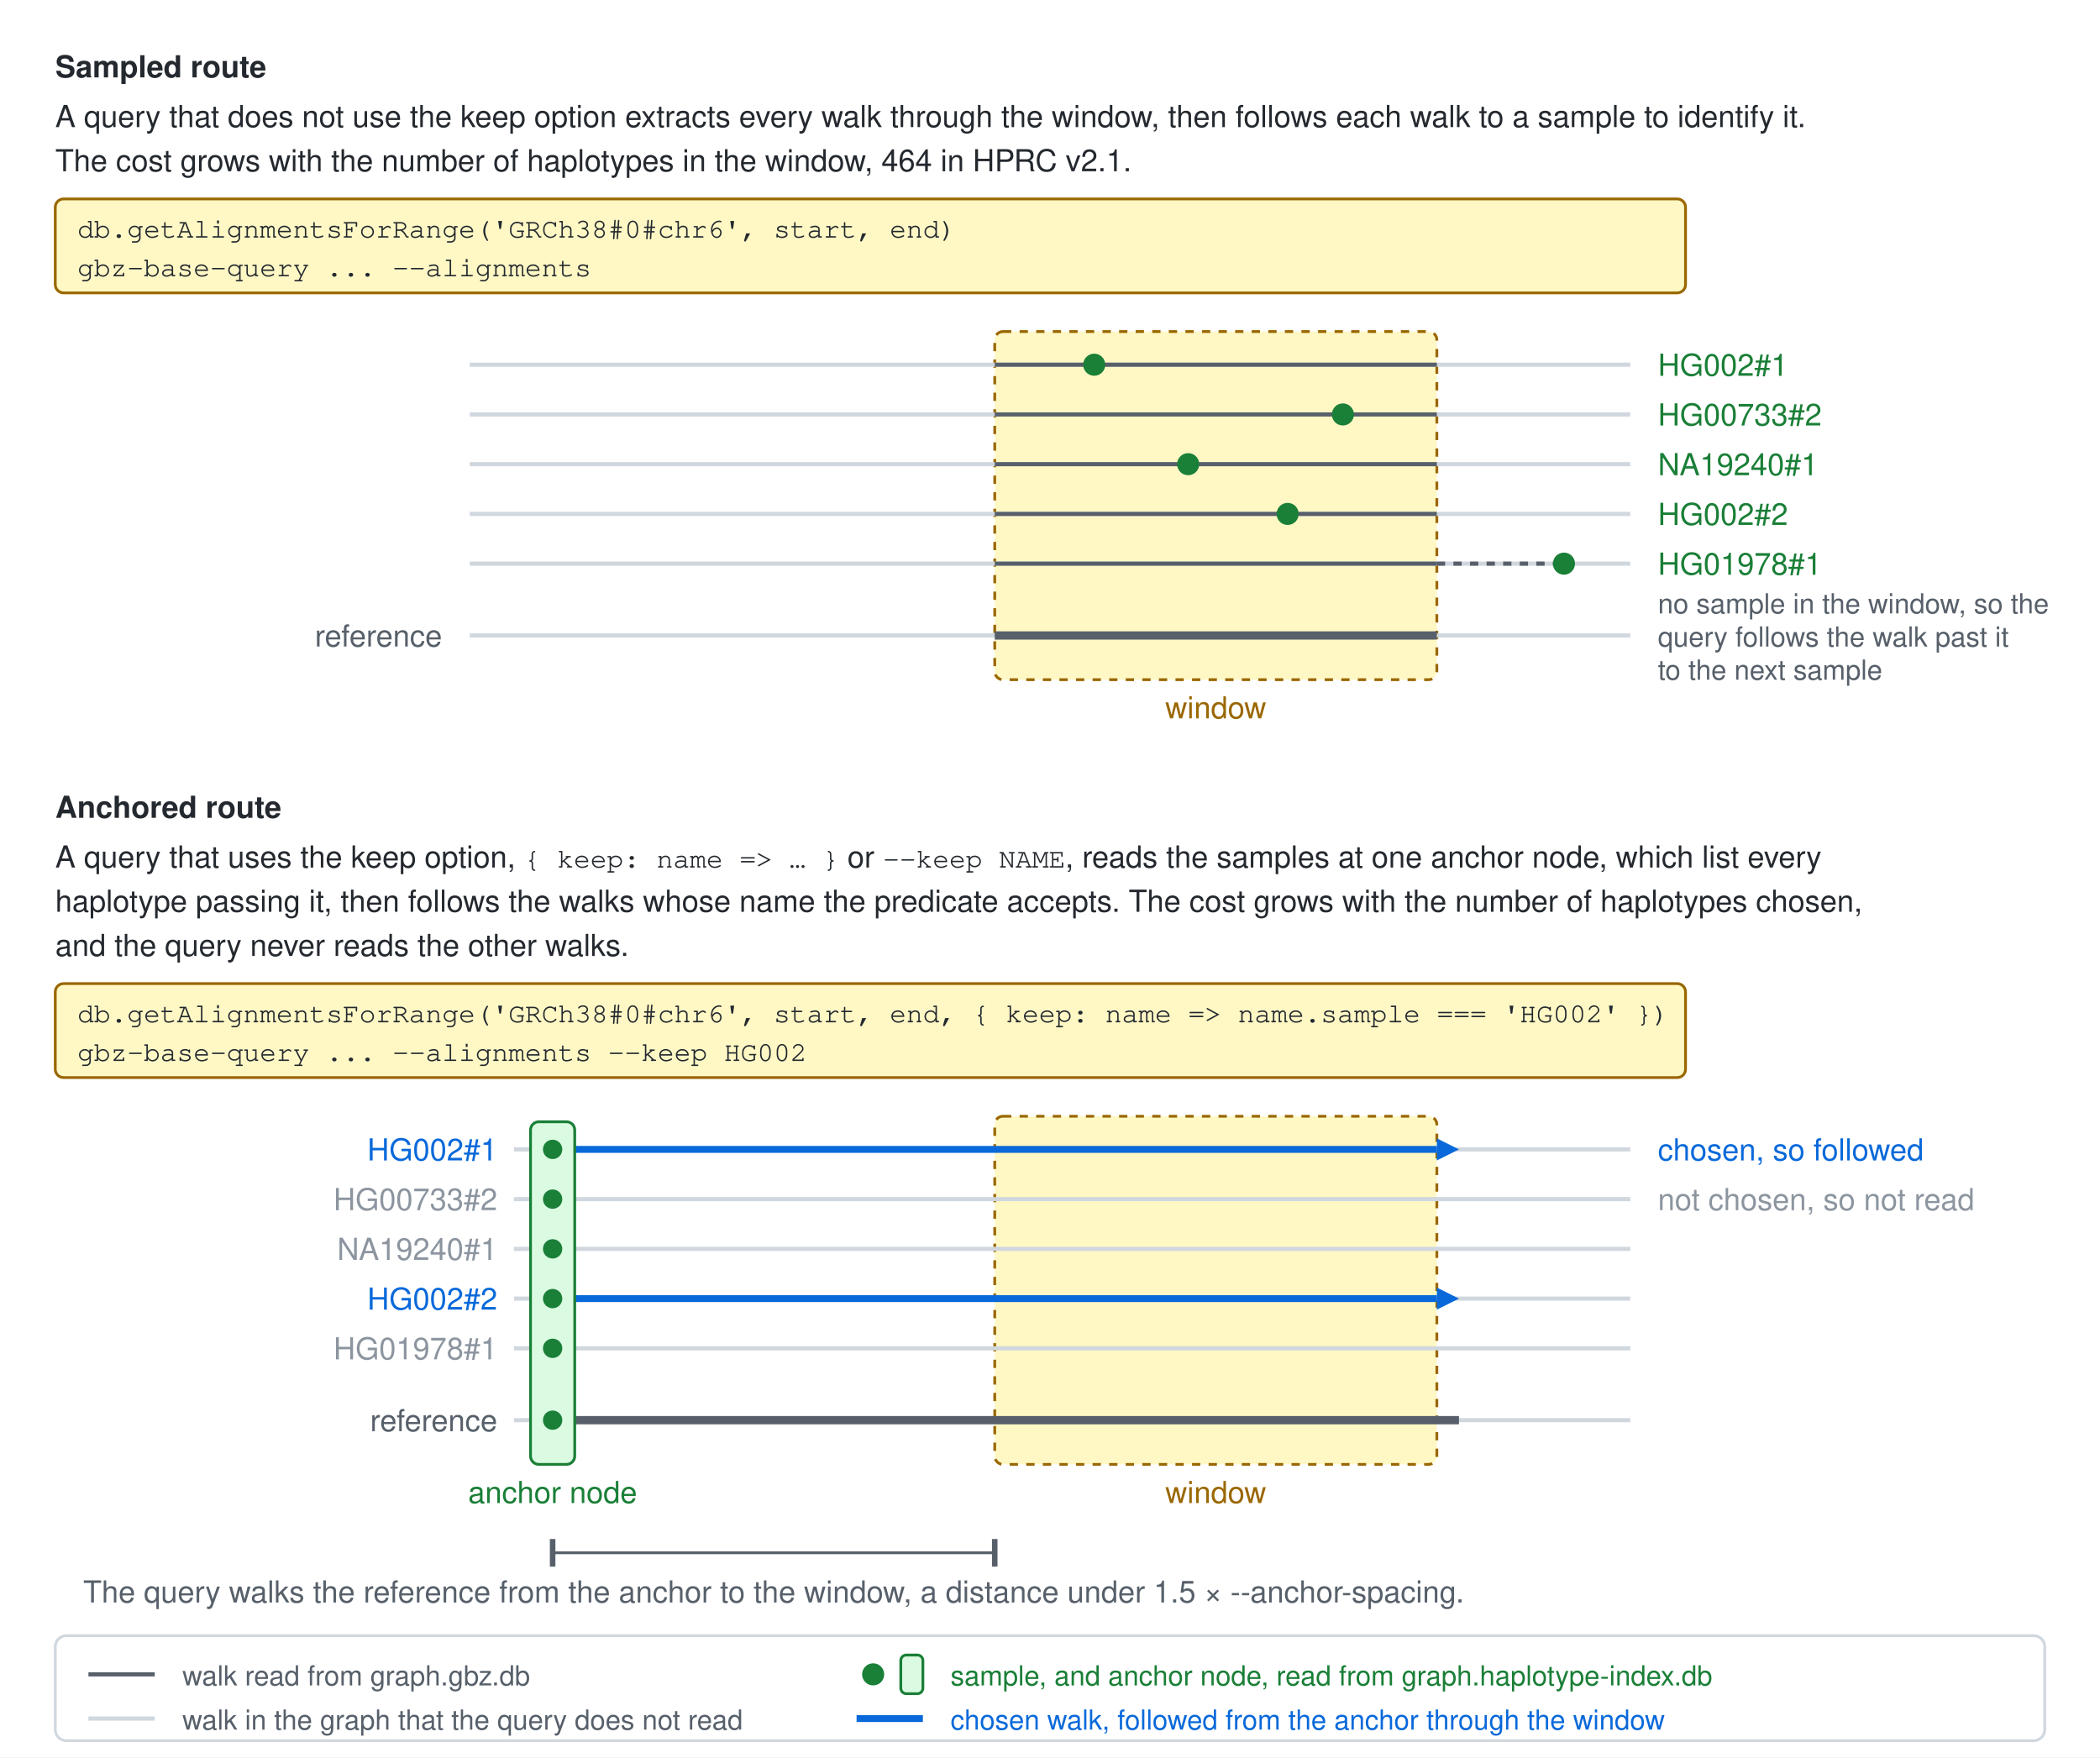
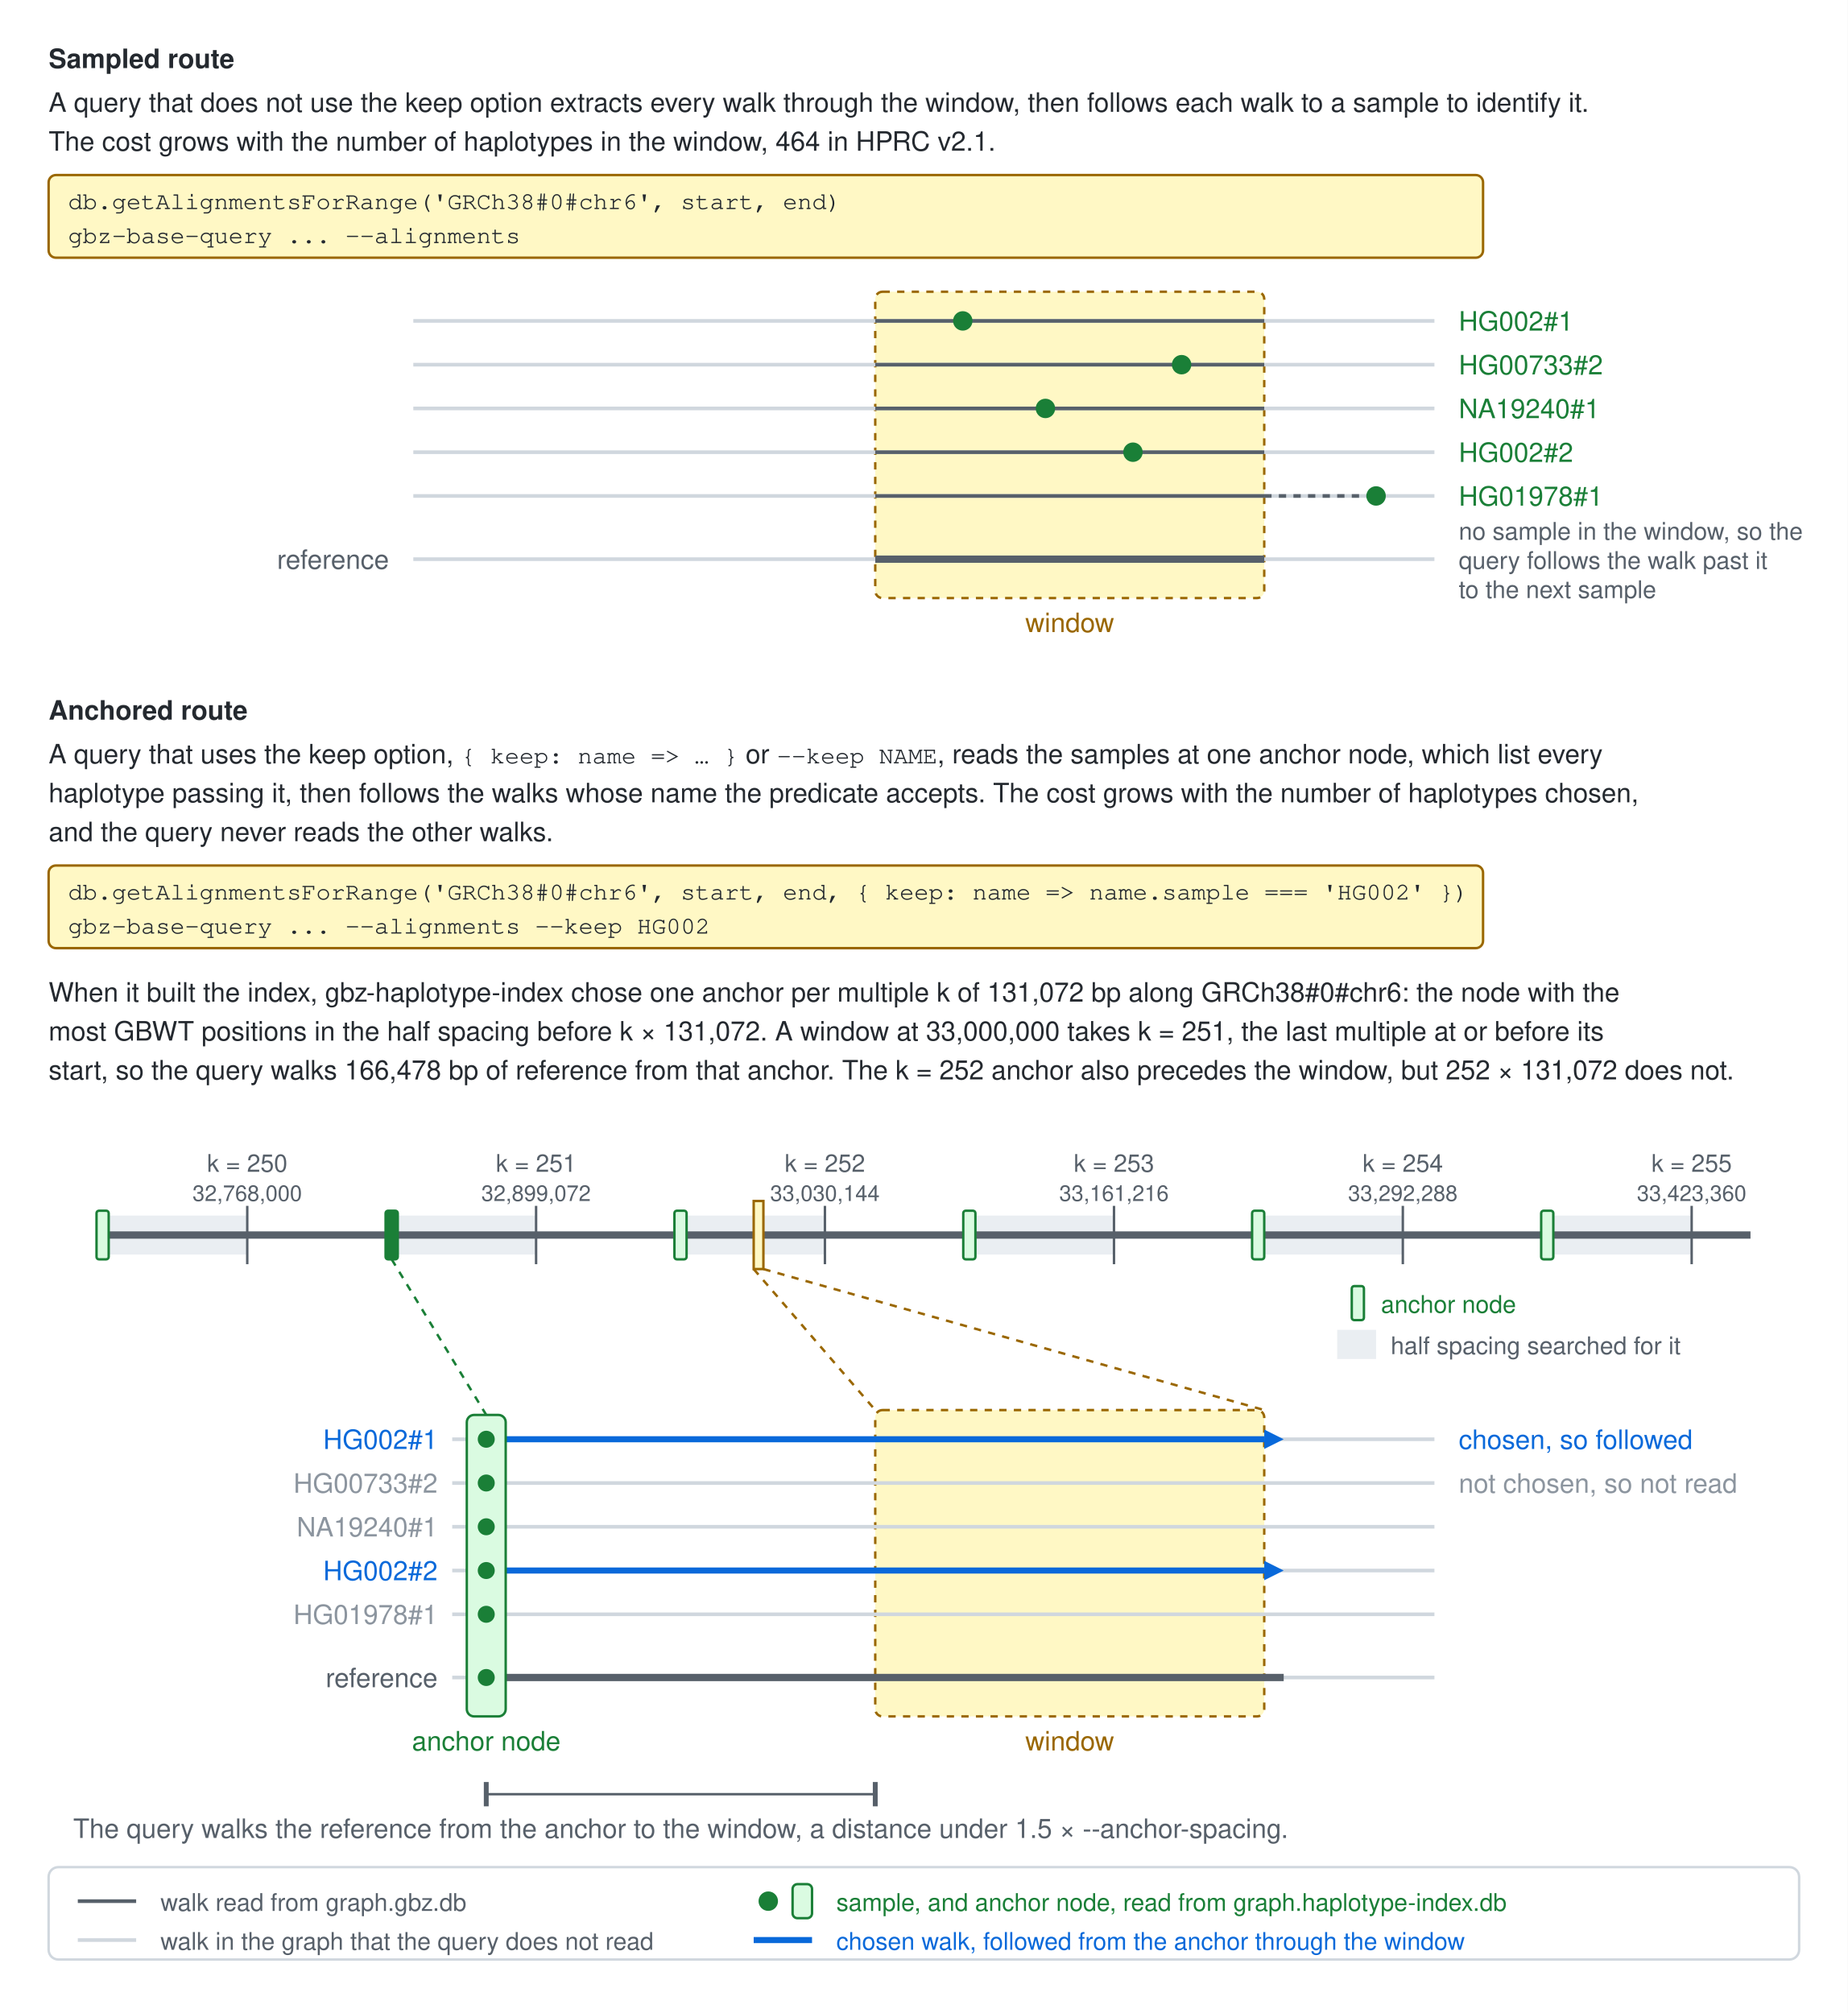
- <svg xmlns="http://www.w3.org/2000/svg" viewBox="0 0 760 636" font-family="Helvetica, Arial, sans-serif" font-size="11">
+ <svg xmlns="http://www.w3.org/2000/svg" viewBox="0 0 760 828" font-family="Helvetica, Arial, sans-serif" font-size="11">
  <defs>
    <marker id="t" viewBox="0 0 2 10" refX="1" refY="5" markerWidth="2" markerHeight="10" orient="auto">
      <rect width="2" height="10" fill="#57606a" />
    </marker>
  </defs>
  <rect width="100%" height="100%" fill="#ffffff" />
  <text x="20" y="28" fill="#24292f" font-weight="bold">Sampled route</text>
  <text x="20" y="46" fill="#24292f">A query that does not use the keep option extracts every walk through the window, then follows each walk to a sample to identify it.</text>
  <text x="20" y="62" fill="#24292f">The cost grows with the number of haplotypes in the window, 464 in HPRC v2.1.</text>
  <rect x="20" y="72" width="590" height="34" fill="#fff8c5" stroke="#9a6700" rx="3" />
  <text x="28" y="86" font-family="Courier, monospace" font-size="10" fill="#24292f">db.getAlignmentsForRange('GRCh38#0#chr6', start, end)</text>
  <text x="28" y="100" font-family="Courier, monospace" font-size="10" fill="#24292f">gbz-base-query ... --alignments</text>
  <rect x="360" y="120" width="160" height="126" fill="#fff8c5" stroke="#9a6700" stroke-dasharray="3 3" rx="3" />
  <text x="440" y="260" text-anchor="middle" fill="#9a6700">window</text>
  <line x1="170" y1="132" x2="590" y2="132" stroke="#d0d7de" stroke-width="1.5" />
  <line x1="170" y1="150" x2="590" y2="150" stroke="#d0d7de" stroke-width="1.5" />
  <line x1="170" y1="168" x2="590" y2="168" stroke="#d0d7de" stroke-width="1.5" />
  <line x1="170" y1="186" x2="590" y2="186" stroke="#d0d7de" stroke-width="1.5" />
  <line x1="170" y1="204" x2="590" y2="204" stroke="#d0d7de" stroke-width="1.5" />
  <line x1="170" y1="230" x2="590" y2="230" stroke="#d0d7de" stroke-width="1.5" />
  <line x1="360" y1="132" x2="520" y2="132" stroke="#57606a" stroke-width="1.5" />
  <line x1="360" y1="150" x2="520" y2="150" stroke="#57606a" stroke-width="1.5" />
  <line x1="360" y1="168" x2="520" y2="168" stroke="#57606a" stroke-width="1.5" />
  <line x1="360" y1="186" x2="520" y2="186" stroke="#57606a" stroke-width="1.5" />
  <line x1="360" y1="204" x2="520" y2="204" stroke="#57606a" stroke-width="1.5" />
  <line x1="520" y1="204" x2="566" y2="204" stroke="#57606a" stroke-width="1.5" stroke-dasharray="3 3" />
  <line x1="360" y1="230" x2="520" y2="230" stroke="#57606a" stroke-width="3" />
  <circle cx="396" cy="132" r="4" fill="#1a7f37" />
  <circle cx="486" cy="150" r="4" fill="#1a7f37" />
  <circle cx="430" cy="168" r="4" fill="#1a7f37" />
  <circle cx="466" cy="186" r="4" fill="#1a7f37" />
  <circle cx="566" cy="204" r="4" fill="#1a7f37" />
  <text x="160" y="234" fill="#57606a" text-anchor="end">reference</text>
  <text x="600" y="136" fill="#1a7f37">HG002#1</text>
  <text x="600" y="154" fill="#1a7f37">HG00733#2</text>
  <text x="600" y="172" fill="#1a7f37">NA19240#1</text>
  <text x="600" y="190" fill="#1a7f37">HG002#2</text>
  <text x="600" y="208" fill="#1a7f37">HG01978#1</text>
  <text x="600" y="222" fill="#57606a" font-size="10">no sample in the window, so the</text>
  <text x="600" y="234" fill="#57606a" font-size="10">query follows the walk past it</text>
  <text x="600" y="246" fill="#57606a" font-size="10">to the next sample</text>
  <text x="20" y="296" fill="#24292f" font-weight="bold">Anchored route</text>
  <text x="20" y="314" fill="#24292f">A query that uses the keep option, <tspan font-family="Courier, monospace" font-size="10">{ keep: name =&gt; … }</tspan> or <tspan font-family="Courier, monospace" font-size="10">--keep NAME</tspan>, reads the samples at one anchor node, which list every</text>
  <text x="20" y="330" fill="#24292f">haplotype passing it, then follows the walks whose name the predicate accepts. The cost grows with the number of haplotypes chosen,</text>
  <text x="20" y="346" fill="#24292f">and the query never reads the other walks.</text>
  <g transform="translate(0 16)">
    <rect x="20" y="340" width="590" height="34" fill="#fff8c5" stroke="#9a6700" rx="3" />
    <text x="28" y="354" font-family="Courier, monospace" font-size="10" fill="#24292f">db.getAlignmentsForRange('GRCh38#0#chr6', start, end, { keep: name =&gt; name.sample === 'HG002' })</text>
    <text x="28" y="368" font-family="Courier, monospace" font-size="10" fill="#24292f">gbz-base-query ... --alignments --keep HG002</text>
+   </g>
+   <text x="20" y="412" fill="#24292f">When it built the index, gbz-haplotype-index chose one anchor per multiple k of 131,072 bp along GRCh38#0#chr6: the node with the</text>
+   <text x="20" y="428" fill="#24292f">most GBWT positions in the half spacing before k × 131,072. A window at 33,000,000 takes k = 251, the last multiple at or before its</text>
+   <text x="20" y="444" fill="#24292f">start, so the query walks 166,478 bp of reference from that anchor. The k = 252 anchor also precedes the window, but 252 × 131,072 does not.</text>
+   <rect x="42.2" y="500" width="59.4" height="16" fill="#eaeef2" />
+   <rect x="161.1" y="500" width="59.4" height="16" fill="#eaeef2" />
+   <rect x="279.9" y="500" width="59.4" height="16" fill="#eaeef2" />
+   <rect x="398.7" y="500" width="59.4" height="16" fill="#eaeef2" />
+   <rect x="517.6" y="500" width="59.4" height="16" fill="#eaeef2" />
+   <rect x="636.4" y="500" width="59.4" height="16" fill="#eaeef2" />
+   <line x1="40" y1="508" x2="720" y2="508" stroke="#57606a" stroke-width="3" />
+   <line x1="101.7" y1="496" x2="101.7" y2="520" stroke="#57606a" />
+   <text x="101.7" y="482" fill="#57606a" font-size="10" text-anchor="middle">k = 250</text>
+   <text x="101.7" y="494" fill="#57606a" font-size="9" text-anchor="middle">32,768,000</text>
+   <line x1="220.5" y1="496" x2="220.5" y2="520" stroke="#57606a" />
+   <text x="220.5" y="482" fill="#57606a" font-size="10" text-anchor="middle">k = 251</text>
+   <text x="220.5" y="494" fill="#57606a" font-size="9" text-anchor="middle">32,899,072</text>
+   <line x1="339.3" y1="496" x2="339.3" y2="520" stroke="#57606a" />
+   <text x="339.3" y="482" fill="#57606a" font-size="10" text-anchor="middle">k = 252</text>
+   <text x="339.3" y="494" fill="#57606a" font-size="9" text-anchor="middle">33,030,144</text>
+   <line x1="458.2" y1="496" x2="458.2" y2="520" stroke="#57606a" />
+   <text x="458.2" y="482" fill="#57606a" font-size="10" text-anchor="middle">k = 253</text>
+   <text x="458.2" y="494" fill="#57606a" font-size="9" text-anchor="middle">33,161,216</text>
+   <line x1="577.0" y1="496" x2="577.0" y2="520" stroke="#57606a" />
+   <text x="577.0" y="482" fill="#57606a" font-size="10" text-anchor="middle">k = 254</text>
+   <text x="577.0" y="494" fill="#57606a" font-size="9" text-anchor="middle">33,292,288</text>
+   <line x1="695.8" y1="496" x2="695.8" y2="520" stroke="#57606a" />
+   <text x="695.8" y="482" fill="#57606a" font-size="10" text-anchor="middle">k = 255</text>
+   <text x="695.8" y="494" fill="#57606a" font-size="9" text-anchor="middle">33,423,360</text>
+   <rect x="39.7" y="498" width="5" height="20" fill="#dafbe1" stroke="#1a7f37" rx="1" />
+   <rect x="158.6" y="498" width="5" height="20" fill="#1a7f37" stroke="#1a7f37" rx="1" />
+   <rect x="277.4" y="498" width="5" height="20" fill="#dafbe1" stroke="#1a7f37" rx="1" />
+   <rect x="396.2" y="498" width="5" height="20" fill="#dafbe1" stroke="#1a7f37" rx="1" />
+   <rect x="515.0" y="498" width="5" height="20" fill="#dafbe1" stroke="#1a7f37" rx="1" />
+   <rect x="633.9" y="498" width="5" height="20" fill="#dafbe1" stroke="#1a7f37" rx="1" />
+   <rect x="310.0" y="494" width="4" height="28" fill="#fff8c5" stroke="#9a6700" />
+   <line x1="161.1" y1="518" x2="200" y2="582" stroke="#1a7f37" stroke-dasharray="3 3" />
+   <line x1="310.0" y1="522" x2="360" y2="580" stroke="#9a6700" stroke-dasharray="3 3" />
+   <line x1="314.0" y1="522" x2="520" y2="580" stroke="#9a6700" stroke-dasharray="3 3" />
+   <rect x="556" y="529" width="5" height="14" fill="#dafbe1" stroke="#1a7f37" rx="1" />
+   <text x="568" y="540" fill="#1a7f37" font-size="10">anchor node</text>
+   <rect x="550" y="547" width="16" height="12" fill="#eaeef2" />
+   <text x="572" y="557" fill="#57606a" font-size="10">half spacing searched for it</text>
+   <g transform="translate(0 192)">
    <rect x="360" y="388" width="160" height="126" fill="#fff8c5" stroke="#9a6700" stroke-dasharray="3 3" rx="3" />
    <text x="440" y="528" text-anchor="middle" fill="#9a6700">window</text>
    <line x1="186" y1="400" x2="590" y2="400" stroke="#d0d7de" stroke-width="1.5" />
    <line x1="186" y1="418" x2="590" y2="418" stroke="#d0d7de" stroke-width="1.5" />
    <line x1="186" y1="436" x2="590" y2="436" stroke="#d0d7de" stroke-width="1.5" />
    <line x1="186" y1="454" x2="590" y2="454" stroke="#d0d7de" stroke-width="1.5" />
    <line x1="186" y1="472" x2="590" y2="472" stroke="#d0d7de" stroke-width="1.5" />
    <line x1="186" y1="498" x2="590" y2="498" stroke="#d0d7de" stroke-width="1.5" />
    <line x1="200" y1="498" x2="528" y2="498" stroke="#57606a" stroke-width="3" />
    <line x1="200" y1="400" x2="520" y2="400" stroke="#0969da" stroke-width="2.5" />
    <polygon points="520,396 528,400 520,404" fill="#0969da" />
    <line x1="200" y1="454" x2="520" y2="454" stroke="#0969da" stroke-width="2.5" />
    <polygon points="520,450 528,454 520,458" fill="#0969da" />
    <rect x="192" y="390" width="16" height="124" fill="#dafbe1" stroke="#1a7f37" rx="3" />
    <circle cx="200" cy="400" r="3.5" fill="#1a7f37" />
    <circle cx="200" cy="418" r="3.5" fill="#1a7f37" />
    <circle cx="200" cy="436" r="3.5" fill="#1a7f37" />
    <circle cx="200" cy="454" r="3.5" fill="#1a7f37" />
    <circle cx="200" cy="472" r="3.5" fill="#1a7f37" />
    <circle cx="200" cy="498" r="3.5" fill="#1a7f37" />
    <text x="180" y="404" fill="#0969da" text-anchor="end">HG002#1</text>
    <text x="180" y="422" fill="#8c959f" text-anchor="end">HG00733#2</text>
    <text x="180" y="440" fill="#8c959f" text-anchor="end">NA19240#1</text>
    <text x="180" y="458" fill="#0969da" text-anchor="end">HG002#2</text>
    <text x="180" y="476" fill="#8c959f" text-anchor="end">HG01978#1</text>
    <text x="180" y="502" fill="#57606a" text-anchor="end">reference</text>
    <text x="600" y="404" fill="#0969da">chosen, so followed</text>
    <text x="600" y="422" fill="#8c959f">not chosen, so not read</text>
    <text x="200" y="528" fill="#1a7f37" text-anchor="middle">anchor node</text>
    <line x1="200" y1="546" x2="360" y2="546" stroke="#57606a" marker-start="url(#t)" marker-end="url(#t)" />
    <text x="280" y="564" fill="#57606a" text-anchor="middle">The query walks the reference from the anchor to the window, a distance under 1.5 × --anchor-spacing.</text>
    <rect x="20" y="576" width="720" height="38" fill="#ffffff" stroke="#d0d7de" rx="4" />
    <line x1="32" y1="590" x2="56" y2="590" stroke="#57606a" stroke-width="1.5" />
    <text x="66" y="594" fill="#57606a" font-size="10">walk read from graph.gbz.db</text>
    <line x1="32" y1="606" x2="56" y2="606" stroke="#d0d7de" stroke-width="1.5" />
    <text x="66" y="610" fill="#57606a" font-size="10">walk in the graph that the query does not read</text>
    <circle cx="316" cy="590" r="4" fill="#1a7f37" />
    <rect x="326" y="583" width="8" height="14" fill="#dafbe1" stroke="#1a7f37" rx="2" />
    <text x="344" y="594" fill="#1a7f37" font-size="10">sample, and anchor node, read from graph.haplotype-index.db</text>
    <line x1="310" y1="606" x2="334" y2="606" stroke="#0969da" stroke-width="2.5" />
    <text x="344" y="610" fill="#0969da" font-size="10">chosen walk, followed from the anchor through the window</text>
  </g>
</svg>
